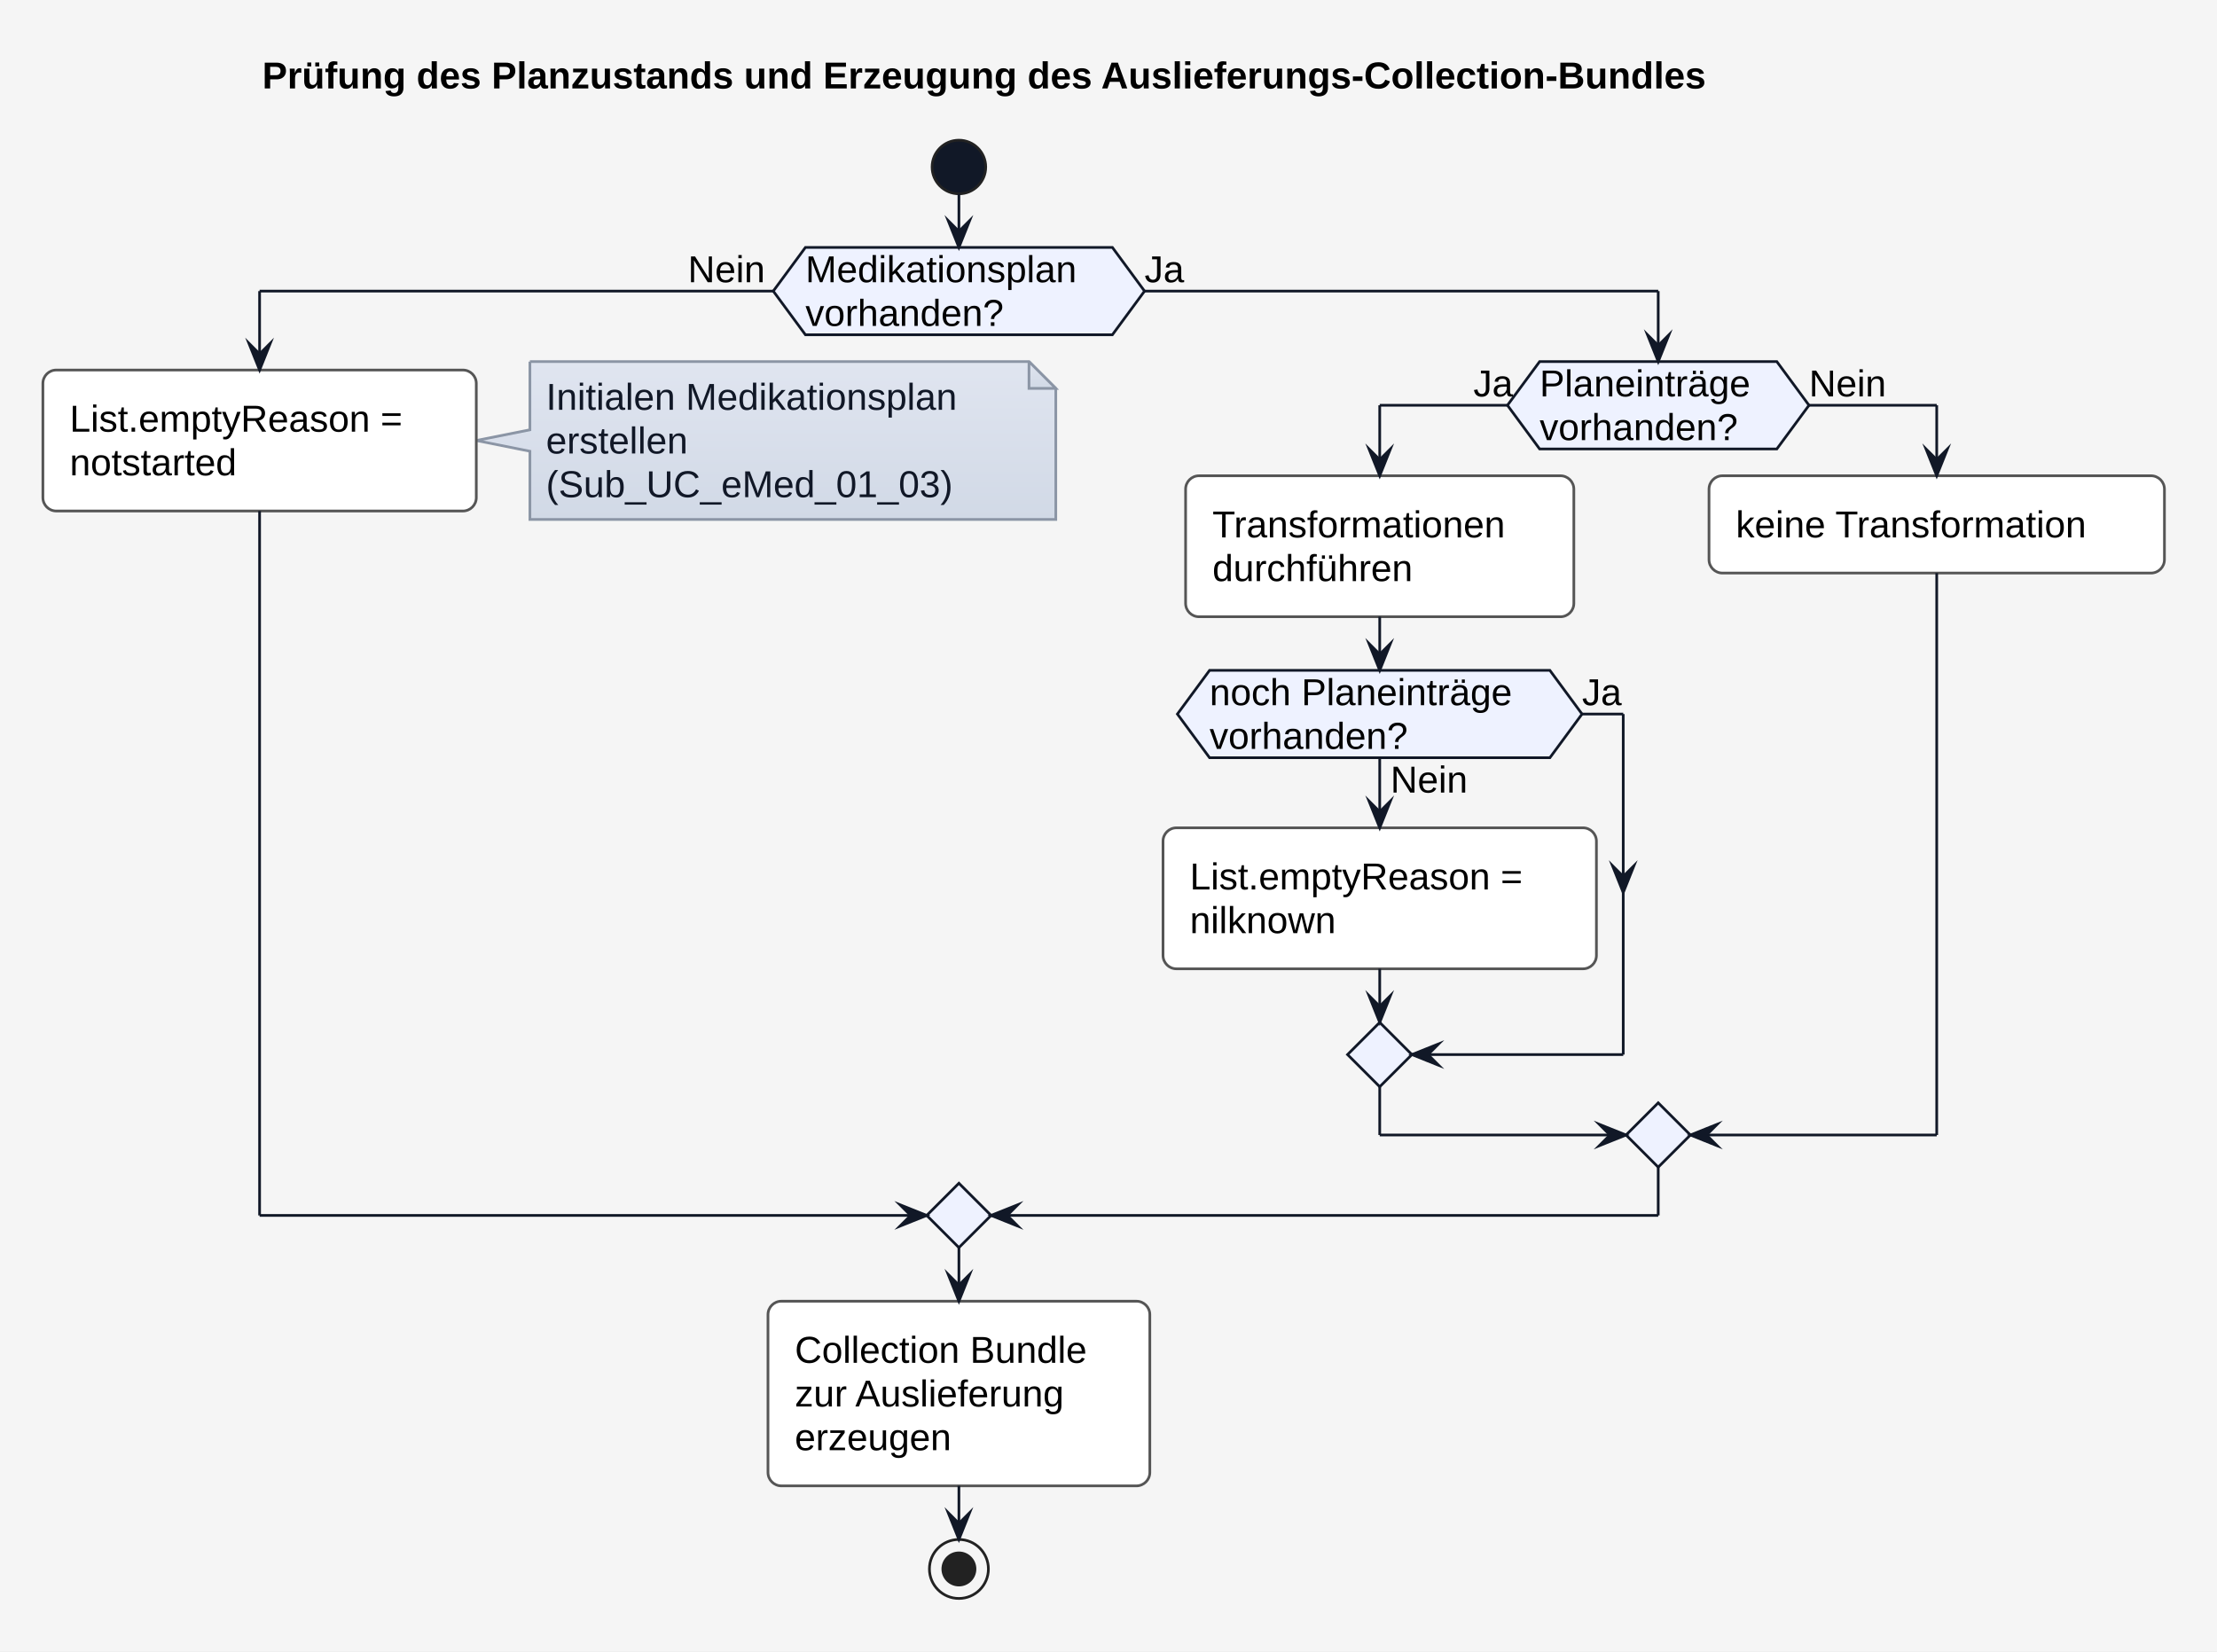
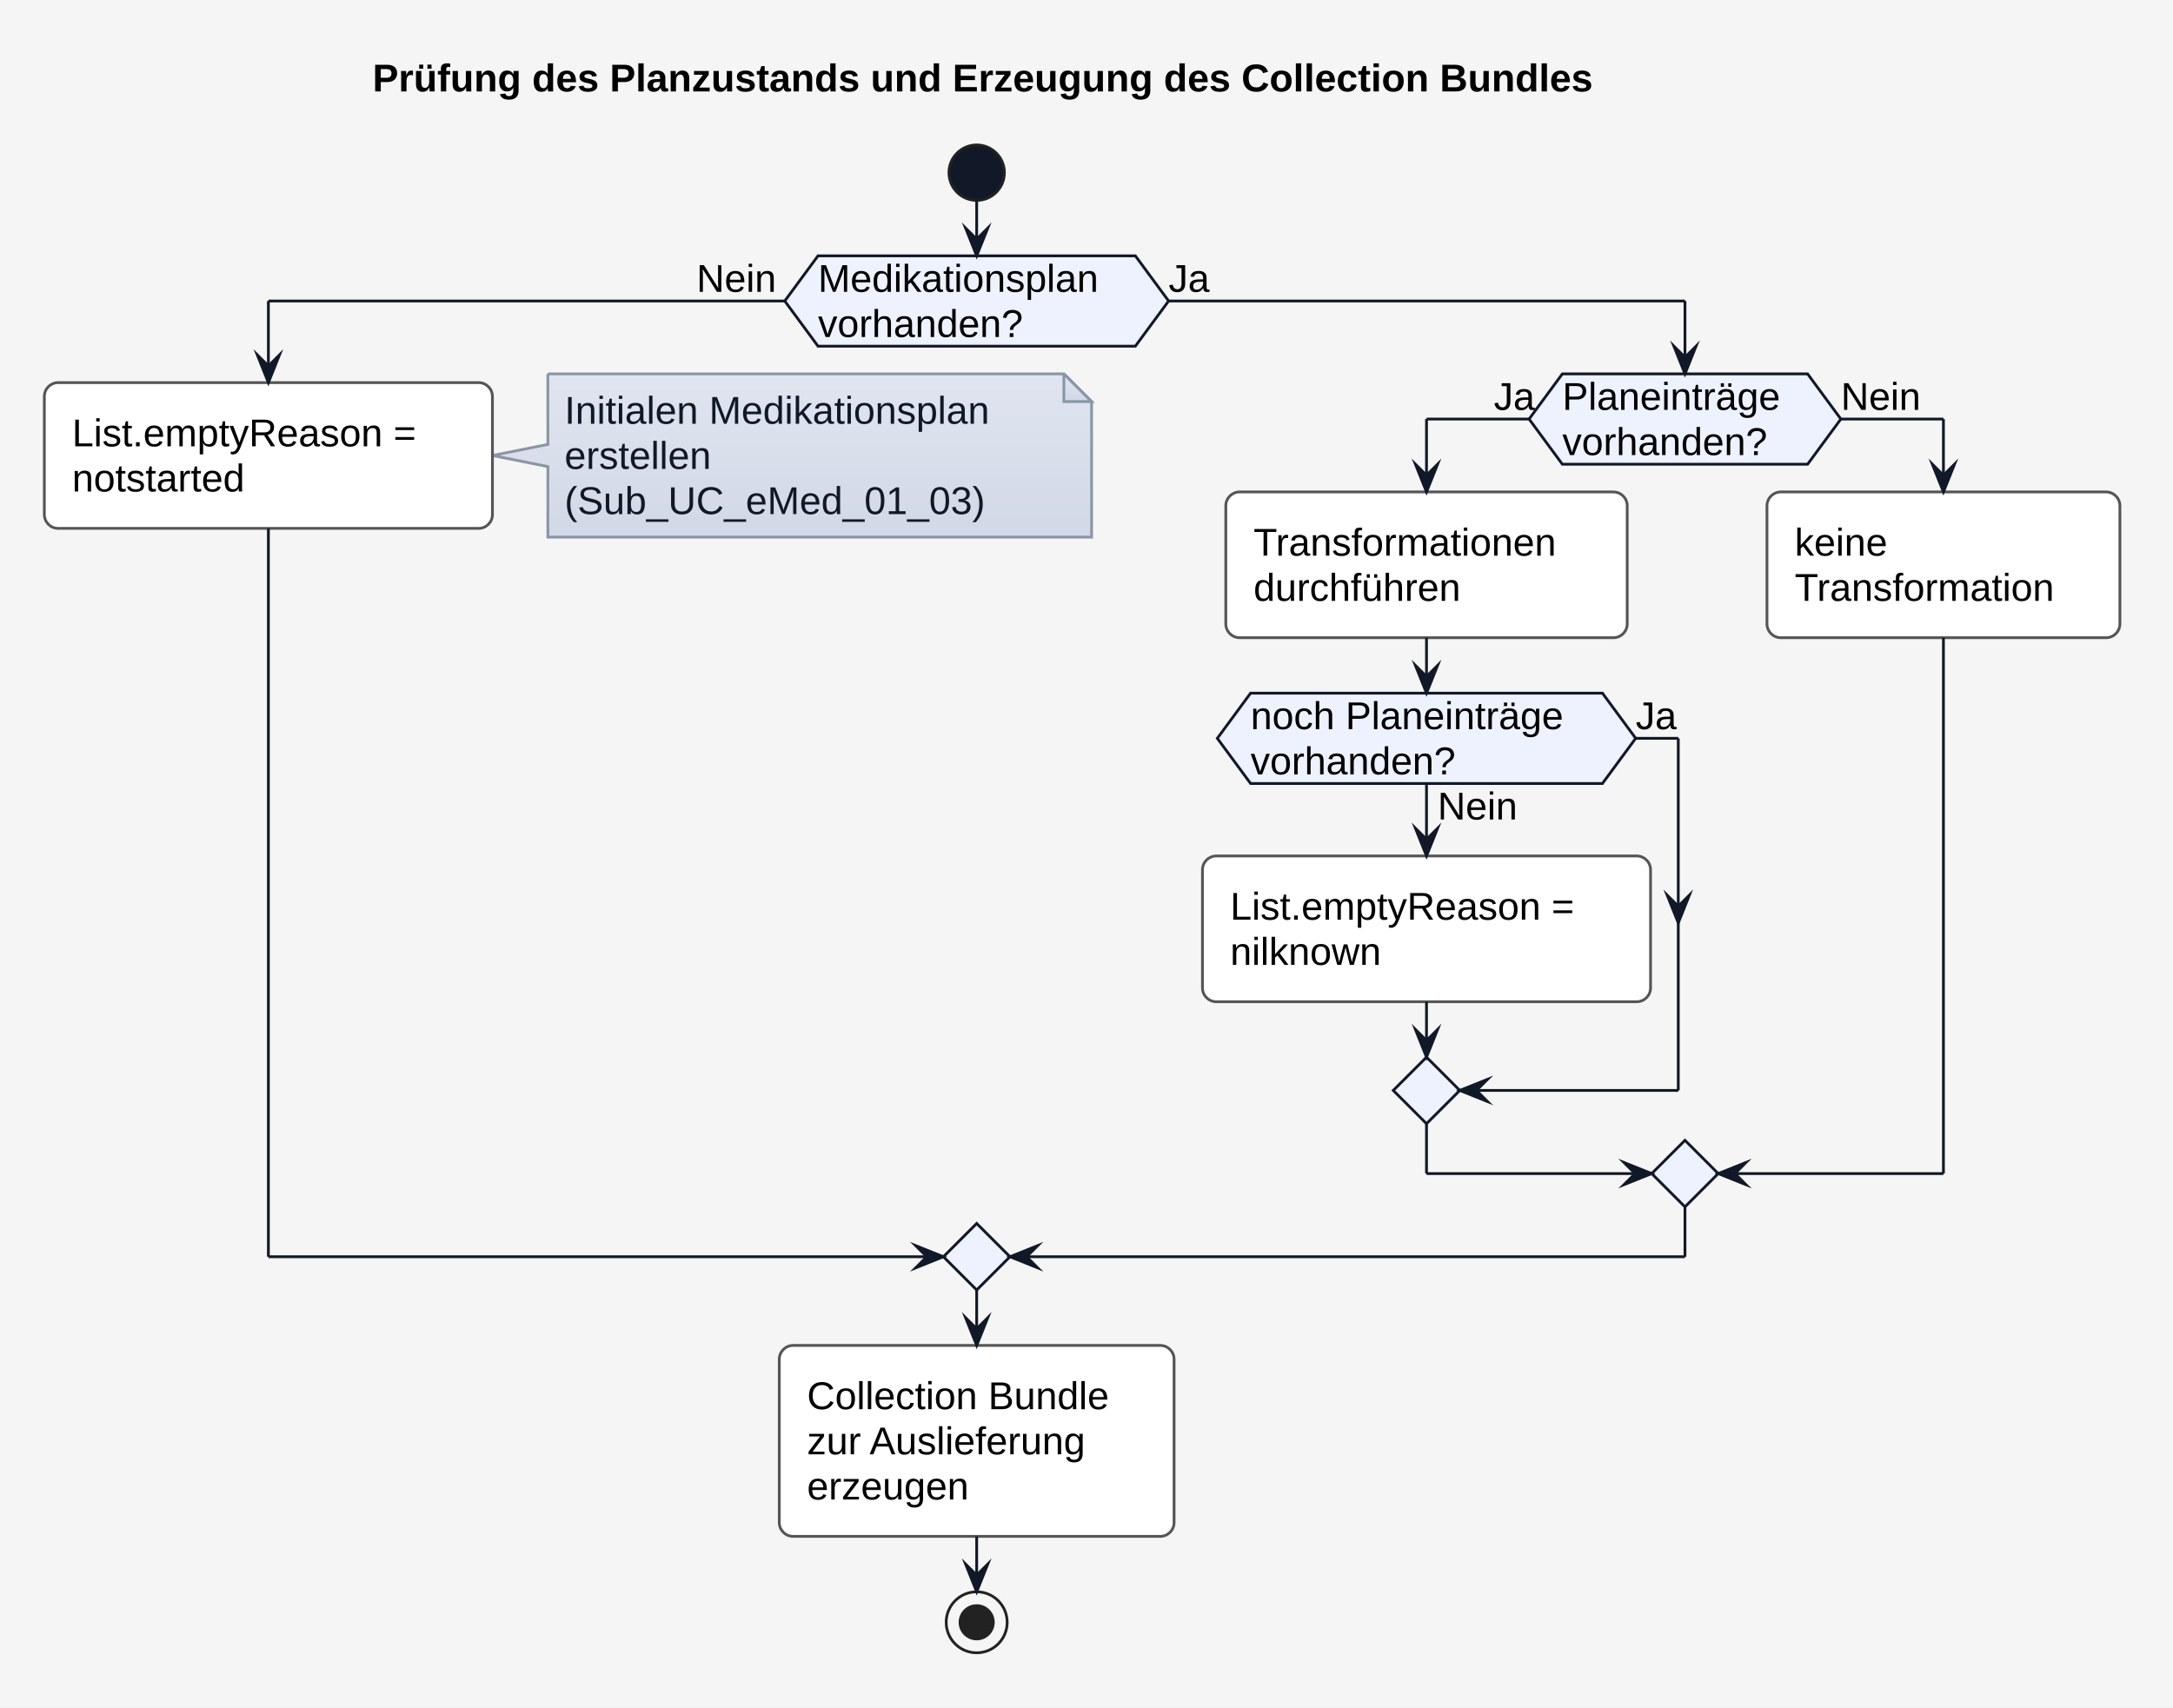
- <svg xmlns="http://www.w3.org/2000/svg" version="1.1" data-diagram-type="ACTIVITY" style="width:827px;height:616px;background:#F5F5F5;" width="827px" height="616px" viewBox="0 0 827 616" zoomAndPan="magnify" preserveAspectRatio="none" contentStyleType="text/css">
+ <svg xmlns="http://www.w3.org/2000/svg" version="1.1" data-diagram-type="ACTIVITY" style="width:784px;height:616px;background:#F5F5F5;" width="784px" height="616px" viewBox="0 0 784 616" zoomAndPan="magnify" preserveAspectRatio="none" contentStyleType="text/css">
  <defs>
-     <linearGradient x1="50%" y1="0%" x2="50%" y2="100%" id="gigkou860xhwq0">
+     <linearGradient x1="50%" y1="0%" x2="50%" y2="100%" id="g1jtse1ye1fru90">
      <stop stop-color="#E0E5F0" offset="0%" />
      <stop stop-color="#D1D9E6" offset="100%" />
    </linearGradient>
  </defs>
  <g font-family="sans-serif" lengthAdjust="spacing">
-     <rect x="0" y="0" width="827" height="616" fill="#F5F5F5" style="stroke:none;" />
+     <rect x="0" y="0" width="784" height="616" fill="#F5F5F5" style="stroke:none;" />
    <g class="title" data-source-line="1">
-       <text x="97.819" y="32.995" fill="#000" font-size="14" textLength="629.754" font-weight="700" font-family="'Arial'">Prüfung des Planzustands und Erzeugung des Auslieferungs-Collection-Bundles</text>
+       <text x="134.422" y="32.995" fill="#000" font-size="14" textLength="514.001" font-weight="700" font-family="'Arial'">Prüfung des Planzustands und Erzeugung des Collection Bundles</text>
    </g>
-     <ellipse cx="357.698" cy="62.297" rx="10" ry="10" fill="#111827" style="stroke:#222;stroke-width:1;" />
-     <polygon points="300.45,92.297,414.945,92.297,426.945,108.594,414.945,124.891,300.45,124.891,288.45,108.594,300.45,92.297" fill="#EEF2FF" style="stroke:#111827;stroke-width:1;stroke-linejoin:miter;stroke-miterlimit:10;" />
-     <text x="300.45" y="105.292" fill="#000" font-size="14" textLength="114.495" font-family="'Arial'">Medikationsplan</text>
-     <text x="300.45" y="121.589" fill="#000" font-size="14" textLength="82.735" font-family="'Arial'">vorhanden?</text>
-     <text x="256.601" y="105.292" fill="#000" font-size="14" textLength="31.849" font-family="'Arial'">Nein</text>
-     <text x="426.945" y="105.292" fill="#000" font-size="14" textLength="12.708" font-family="'Arial'">Ja</text>
-     <path d="M197.668,134.891 L197.668,160.336 L177.668,164.336 L197.668,168.336 L197.668,193.781 A0,0 0 0 0 197.668,193.781 L393.839,193.781 A0,0 0 0 0 393.839,193.781 L393.839,144.891 L383.839,134.891 L197.668,134.891 A0,0 0 0 0 197.668,134.891" style="stroke:#8B95A5;stroke-width:1;" fill="url(#gigkou860xhwq0)" />
-     <path d="M383.839,134.891 L383.839,144.891 L393.839,144.891 L383.839,134.891" style="stroke:#8B95A5;stroke-width:1;" fill="url(#gigkou860xhwq0)" />
+     <ellipse cx="352.379" cy="62.297" rx="10" ry="10" fill="#111827" style="stroke:#222;stroke-width:1;" />
+     <polygon points="295.132,92.297,409.627,92.297,421.627,108.594,409.627,124.891,295.132,124.891,283.132,108.594,295.132,92.297" fill="#EEF2FF" style="stroke:#111827;stroke-width:1;stroke-linejoin:miter;stroke-miterlimit:10;" />
+     <text x="295.132" y="105.292" fill="#000" font-size="14" textLength="114.495" font-family="'Arial'">Medikationsplan</text>
+     <text x="295.132" y="121.589" fill="#000" font-size="14" textLength="82.735" font-family="'Arial'">vorhanden?</text>
+     <text x="251.283" y="105.292" fill="#000" font-size="14" textLength="31.849" font-family="'Arial'">Nein</text>
+     <text x="421.627" y="105.292" fill="#000" font-size="14" textLength="12.708" font-family="'Arial'">Ja</text>
+     <path d="M197.668,134.891 L197.668,160.336 L177.668,164.336 L197.668,168.336 L197.668,193.781 A0,0 0 0 0 197.668,193.781 L393.839,193.781 A0,0 0 0 0 393.839,193.781 L393.839,144.891 L383.839,134.891 L197.668,134.891 A0,0 0 0 0 197.668,134.891" style="stroke:#8B95A5;stroke-width:1;" fill="url(#g1jtse1ye1fru90)" />
+     <path d="M383.839,134.891 L383.839,144.891 L393.839,144.891 L383.839,134.891" style="stroke:#8B95A5;stroke-width:1;" fill="url(#g1jtse1ye1fru90)" />
    <text x="203.668" y="152.886" fill="#111827" font-size="14" textLength="175.171" font-family="'Arial'">Initialen Medikationsplan</text>
    <text x="203.668" y="169.183" fill="#111827" font-size="14" textLength="61.031" font-family="'Arial'">erstellen</text>
    <text x="203.668" y="185.479" fill="#111827" font-size="14" textLength="159.414" font-family="'Arial'">(Sub_UC_eMed_01_03)</text>
    <rect x="16" y="138.039" width="161.668" height="52.594" fill="#FFF" style="stroke:#555;stroke-width:1;" rx="5" ry="5" />
    <text x="26" y="161.034" fill="#000" font-size="14" textLength="141.668" font-family="'Arial'">List.emptyReason =</text>
    <text x="26" y="177.331" fill="#000" font-size="14" textLength="73.035" font-family="'Arial'">notstarted</text>
-     <polygon points="574.319,134.891,662.803,134.891,674.803,151.188,662.803,167.484,574.319,167.484,562.319,151.188,574.319,134.891" fill="#EEF2FF" style="stroke:#111827;stroke-width:1;stroke-linejoin:miter;stroke-miterlimit:10;" />
-     <text x="574.319" y="147.886" fill="#000" font-size="14" textLength="88.484" font-family="'Arial'">Planeinträge</text>
-     <text x="574.319" y="164.183" fill="#000" font-size="14" textLength="82.735" font-family="'Arial'">vorhanden?</text>
-     <text x="549.611" y="147.886" fill="#000" font-size="14" textLength="12.708" font-family="'Arial'">Ja</text>
-     <text x="674.803" y="147.886" fill="#000" font-size="14" textLength="31.849" font-family="'Arial'">Nein</text>
+     <polygon points="563.682,134.891,652.167,134.891,664.167,151.188,652.167,167.484,563.682,167.484,551.682,151.188,563.682,134.891" fill="#EEF2FF" style="stroke:#111827;stroke-width:1;stroke-linejoin:miter;stroke-miterlimit:10;" />
+     <text x="563.682" y="147.886" fill="#000" font-size="14" textLength="88.484" font-family="'Arial'">Planeinträge</text>
+     <text x="563.682" y="164.183" fill="#000" font-size="14" textLength="82.735" font-family="'Arial'">vorhanden?</text>
+     <text x="538.974" y="147.886" fill="#000" font-size="14" textLength="12.708" font-family="'Arial'">Ja</text>
+     <text x="664.167" y="147.886" fill="#000" font-size="14" textLength="31.849" font-family="'Arial'">Nein</text>
    <rect x="442.261" y="177.484" width="144.824" height="52.594" fill="#FFF" style="stroke:#555;stroke-width:1;" rx="5" ry="5" />
    <text x="452.261" y="200.479" fill="#000" font-size="14" textLength="124.824" font-family="'Arial'">Transformationen</text>
    <text x="452.261" y="216.776" fill="#000" font-size="14" textLength="86.003" font-family="'Arial'">durchführen</text>
    <rect x="433.839" y="308.82" width="161.668" height="52.594" fill="#FFF" style="stroke:#555;stroke-width:1;" rx="5" ry="5" />
    <text x="443.839" y="331.815" fill="#000" font-size="14" textLength="141.668" font-family="'Arial'">List.emptyReason =</text>
    <text x="443.839" y="348.112" fill="#000" font-size="14" textLength="62.521" font-family="'Arial'">nilknown</text>
    <polygon points="451.201,250.078,578.145,250.078,590.145,266.375,578.145,282.672,451.201,282.672,439.201,266.375,451.201,250.078" fill="#EEF2FF" style="stroke:#111827;stroke-width:1;stroke-linejoin:miter;stroke-miterlimit:10;" />
    <text x="518.673" y="295.667" fill="#000" font-size="14" textLength="31.849" font-family="'Arial'">Nein</text>
    <text x="451.201" y="263.073" fill="#000" font-size="14" textLength="126.943" font-family="'Arial'">noch Planeinträge</text>
    <text x="451.201" y="279.37" fill="#000" font-size="14" textLength="82.735" font-family="'Arial'">vorhanden?</text>
    <text x="590.145" y="263.073" fill="#000" font-size="14" textLength="12.708" font-family="'Arial'">Ja</text>
    <polygon points="514.673,381.414,526.673,393.414,514.673,405.414,502.673,393.414,514.673,381.414" fill="#EEF2FF" style="stroke:#111827;stroke-width:1;stroke-linejoin:miter;stroke-miterlimit:10;" />
-     <rect x="637.507" y="177.484" width="169.885" height="36.297" fill="#FFF" style="stroke:#555;stroke-width:1;" rx="5" ry="5" />
-     <text x="647.507" y="200.479" fill="#000" font-size="14" textLength="149.885" font-family="'Arial'">keine Transformation</text>
-     <polygon points="618.561,411.414,630.561,423.414,618.561,435.414,606.561,423.414,618.561,411.414" fill="#EEF2FF" style="stroke:#111827;stroke-width:1;stroke-linejoin:miter;stroke-miterlimit:10;" />
-     <polygon points="357.698,441.414,369.698,453.414,357.698,465.414,345.698,453.414,357.698,441.414" fill="#EEF2FF" style="stroke:#111827;stroke-width:1;stroke-linejoin:miter;stroke-miterlimit:10;" />
-     <rect x="286.478" y="485.414" width="142.438" height="68.891" fill="#FFF" style="stroke:#555;stroke-width:1;" rx="5" ry="5" />
-     <text x="296.478" y="508.409" fill="#000" font-size="14" textLength="122.438" font-family="'Arial'">Collection Bundle</text>
-     <text x="296.478" y="524.706" fill="#000" font-size="14" textLength="114.495" font-family="'Arial'">zur Auslieferung</text>
-     <text x="296.478" y="541.003" fill="#000" font-size="14" textLength="65.577" font-family="'Arial'">erzeugen</text>
-     <ellipse cx="357.698" cy="585.305" rx="11" ry="11" fill="none" style="stroke:#222;stroke-width:1;" />
-     <ellipse cx="357.698" cy="585.305" rx="6" ry="6" fill="#222" style="stroke:#222;stroke-width:1;" />
+     <rect x="637.507" y="177.484" width="127.338" height="52.594" fill="#FFF" style="stroke:#555;stroke-width:1;" rx="5" ry="5" />
+     <text x="647.507" y="200.479" fill="#000" font-size="14" textLength="38.097" font-family="'Arial'">keine</text>
+     <text x="647.507" y="216.776" fill="#000" font-size="14" textLength="107.338" font-family="'Arial'">Transformation</text>
+     <polygon points="607.924,411.414,619.924,423.414,607.924,435.414,595.924,423.414,607.924,411.414" fill="#EEF2FF" style="stroke:#111827;stroke-width:1;stroke-linejoin:miter;stroke-miterlimit:10;" />
+     <polygon points="352.379,441.414,364.379,453.414,352.379,465.414,340.379,453.414,352.379,441.414" fill="#EEF2FF" style="stroke:#111827;stroke-width:1;stroke-linejoin:miter;stroke-miterlimit:10;" />
+     <rect x="281.16" y="485.414" width="142.438" height="68.891" fill="#FFF" style="stroke:#555;stroke-width:1;" rx="5" ry="5" />
+     <text x="291.16" y="508.409" fill="#000" font-size="14" textLength="122.438" font-family="'Arial'">Collection Bundle</text>
+     <text x="291.16" y="524.706" fill="#000" font-size="14" textLength="114.495" font-family="'Arial'">zur Auslieferung</text>
+     <text x="291.16" y="541.003" fill="#000" font-size="14" textLength="65.577" font-family="'Arial'">erzeugen</text>
+     <ellipse cx="352.379" cy="585.305" rx="11" ry="11" fill="none" style="stroke:#222;stroke-width:1;" />
+     <ellipse cx="352.379" cy="585.305" rx="6" ry="6" fill="#222" style="stroke:#222;stroke-width:1;" />
    <line x1="514.673" y1="282.672" x2="514.673" y2="308.82" style="stroke:#111827;stroke-width:1;" />
    <polygon points="510.673,298.82,514.673,308.82,518.673,298.82,514.673,302.82" fill="#111827" style="stroke:#111827;stroke-width:1;stroke-linejoin:miter;stroke-miterlimit:10;" />
    <line x1="590.145" y1="266.375" x2="605.507" y2="266.375" style="stroke:#111827;stroke-width:1;" />
    <polygon points="601.507,322.969,605.507,332.969,609.507,322.969,605.507,326.969" fill="#111827" style="stroke:#111827;stroke-width:1;stroke-linejoin:miter;stroke-miterlimit:10;" />
    <line x1="605.507" y1="266.375" x2="605.507" y2="393.414" style="stroke:#111827;stroke-width:1;" />
    <line x1="605.507" y1="393.414" x2="526.673" y2="393.414" style="stroke:#111827;stroke-width:1;" />
    <polygon points="536.673,389.414,526.673,393.414,536.673,397.414,532.673,393.414" fill="#111827" style="stroke:#111827;stroke-width:1;stroke-linejoin:miter;stroke-miterlimit:10;" />
    <line x1="514.673" y1="361.414" x2="514.673" y2="381.414" style="stroke:#111827;stroke-width:1;" />
    <polygon points="510.673,371.414,514.673,381.414,518.673,371.414,514.673,375.414" fill="#111827" style="stroke:#111827;stroke-width:1;stroke-linejoin:miter;stroke-miterlimit:10;" />
    <line x1="514.673" y1="230.078" x2="514.673" y2="250.078" style="stroke:#111827;stroke-width:1;" />
    <polygon points="510.673,240.078,514.673,250.078,518.673,240.078,514.673,244.078" fill="#111827" style="stroke:#111827;stroke-width:1;stroke-linejoin:miter;stroke-miterlimit:10;" />
-     <line x1="562.319" y1="151.188" x2="514.673" y2="151.188" style="stroke:#111827;stroke-width:1;" />
+     <line x1="551.682" y1="151.188" x2="514.673" y2="151.188" style="stroke:#111827;stroke-width:1;" />
    <line x1="514.673" y1="151.188" x2="514.673" y2="177.484" style="stroke:#111827;stroke-width:1;" />
    <polygon points="510.673,167.484,514.673,177.484,518.673,167.484,514.673,171.484" fill="#111827" style="stroke:#111827;stroke-width:1;stroke-linejoin:miter;stroke-miterlimit:10;" />
-     <line x1="674.803" y1="151.188" x2="722.449" y2="151.188" style="stroke:#111827;stroke-width:1;" />
-     <line x1="722.449" y1="151.188" x2="722.449" y2="177.484" style="stroke:#111827;stroke-width:1;" />
-     <polygon points="718.449,167.484,722.449,177.484,726.449,167.484,722.449,171.484" fill="#111827" style="stroke:#111827;stroke-width:1;stroke-linejoin:miter;stroke-miterlimit:10;" />
+     <line x1="664.167" y1="151.188" x2="701.176" y2="151.188" style="stroke:#111827;stroke-width:1;" />
+     <line x1="701.176" y1="151.188" x2="701.176" y2="177.484" style="stroke:#111827;stroke-width:1;" />
+     <polygon points="697.176,167.484,701.176,177.484,705.176,167.484,701.176,171.484" fill="#111827" style="stroke:#111827;stroke-width:1;stroke-linejoin:miter;stroke-miterlimit:10;" />
    <line x1="514.673" y1="405.414" x2="514.673" y2="423.414" style="stroke:#111827;stroke-width:1;" />
-     <line x1="514.673" y1="423.414" x2="606.561" y2="423.414" style="stroke:#111827;stroke-width:1;" />
-     <polygon points="596.561,419.414,606.561,423.414,596.561,427.414,600.561,423.414" fill="#111827" style="stroke:#111827;stroke-width:1;stroke-linejoin:miter;stroke-miterlimit:10;" />
-     <line x1="722.449" y1="213.781" x2="722.449" y2="423.414" style="stroke:#111827;stroke-width:1;" />
-     <line x1="722.449" y1="423.414" x2="630.561" y2="423.414" style="stroke:#111827;stroke-width:1;" />
-     <polygon points="640.561,419.414,630.561,423.414,640.561,427.414,636.561,423.414" fill="#111827" style="stroke:#111827;stroke-width:1;stroke-linejoin:miter;stroke-miterlimit:10;" />
-     <line x1="288.45" y1="108.594" x2="96.834" y2="108.594" style="stroke:#111827;stroke-width:1;" />
+     <line x1="514.673" y1="423.414" x2="595.924" y2="423.414" style="stroke:#111827;stroke-width:1;" />
+     <polygon points="585.924,419.414,595.924,423.414,585.924,427.414,589.924,423.414" fill="#111827" style="stroke:#111827;stroke-width:1;stroke-linejoin:miter;stroke-miterlimit:10;" />
+     <line x1="701.176" y1="230.078" x2="701.176" y2="423.414" style="stroke:#111827;stroke-width:1;" />
+     <line x1="701.176" y1="423.414" x2="619.924" y2="423.414" style="stroke:#111827;stroke-width:1;" />
+     <polygon points="629.924,419.414,619.924,423.414,629.924,427.414,625.924,423.414" fill="#111827" style="stroke:#111827;stroke-width:1;stroke-linejoin:miter;stroke-miterlimit:10;" />
+     <line x1="283.132" y1="108.594" x2="96.834" y2="108.594" style="stroke:#111827;stroke-width:1;" />
    <line x1="96.834" y1="108.594" x2="96.834" y2="138.039" style="stroke:#111827;stroke-width:1;" />
    <polygon points="92.834,128.039,96.834,138.039,100.834,128.039,96.834,132.039" fill="#111827" style="stroke:#111827;stroke-width:1;stroke-linejoin:miter;stroke-miterlimit:10;" />
-     <line x1="426.945" y1="108.594" x2="618.561" y2="108.594" style="stroke:#111827;stroke-width:1;" />
-     <line x1="618.561" y1="108.594" x2="618.561" y2="134.891" style="stroke:#111827;stroke-width:1;" />
-     <polygon points="614.561,124.891,618.561,134.891,622.561,124.891,618.561,128.891" fill="#111827" style="stroke:#111827;stroke-width:1;stroke-linejoin:miter;stroke-miterlimit:10;" />
+     <line x1="421.627" y1="108.594" x2="607.924" y2="108.594" style="stroke:#111827;stroke-width:1;" />
+     <line x1="607.924" y1="108.594" x2="607.924" y2="134.891" style="stroke:#111827;stroke-width:1;" />
+     <polygon points="603.924,124.891,607.924,134.891,611.924,124.891,607.924,128.891" fill="#111827" style="stroke:#111827;stroke-width:1;stroke-linejoin:miter;stroke-miterlimit:10;" />
    <line x1="96.834" y1="190.633" x2="96.834" y2="453.414" style="stroke:#111827;stroke-width:1;" />
-     <line x1="96.834" y1="453.414" x2="345.698" y2="453.414" style="stroke:#111827;stroke-width:1;" />
-     <polygon points="335.698,449.414,345.698,453.414,335.698,457.414,339.698,453.414" fill="#111827" style="stroke:#111827;stroke-width:1;stroke-linejoin:miter;stroke-miterlimit:10;" />
-     <line x1="618.561" y1="435.414" x2="618.561" y2="453.414" style="stroke:#111827;stroke-width:1;" />
-     <line x1="618.561" y1="453.414" x2="369.698" y2="453.414" style="stroke:#111827;stroke-width:1;" />
-     <polygon points="379.698,449.414,369.698,453.414,379.698,457.414,375.698,453.414" fill="#111827" style="stroke:#111827;stroke-width:1;stroke-linejoin:miter;stroke-miterlimit:10;" />
-     <line x1="357.698" y1="72.297" x2="357.698" y2="92.297" style="stroke:#111827;stroke-width:1;" />
-     <polygon points="353.698,82.297,357.698,92.297,361.698,82.297,357.698,86.297" fill="#111827" style="stroke:#111827;stroke-width:1;stroke-linejoin:miter;stroke-miterlimit:10;" />
-     <line x1="357.698" y1="465.414" x2="357.698" y2="485.414" style="stroke:#111827;stroke-width:1;" />
-     <polygon points="353.698,475.414,357.698,485.414,361.698,475.414,357.698,479.414" fill="#111827" style="stroke:#111827;stroke-width:1;stroke-linejoin:miter;stroke-miterlimit:10;" />
-     <line x1="357.698" y1="554.305" x2="357.698" y2="574.305" style="stroke:#111827;stroke-width:1;" />
-     <polygon points="353.698,564.305,357.698,574.305,361.698,564.305,357.698,568.305" fill="#111827" style="stroke:#111827;stroke-width:1;stroke-linejoin:miter;stroke-miterlimit:10;" />
+     <line x1="96.834" y1="453.414" x2="340.379" y2="453.414" style="stroke:#111827;stroke-width:1;" />
+     <polygon points="330.379,449.414,340.379,453.414,330.379,457.414,334.379,453.414" fill="#111827" style="stroke:#111827;stroke-width:1;stroke-linejoin:miter;stroke-miterlimit:10;" />
+     <line x1="607.924" y1="435.414" x2="607.924" y2="453.414" style="stroke:#111827;stroke-width:1;" />
+     <line x1="607.924" y1="453.414" x2="364.379" y2="453.414" style="stroke:#111827;stroke-width:1;" />
+     <polygon points="374.379,449.414,364.379,453.414,374.379,457.414,370.379,453.414" fill="#111827" style="stroke:#111827;stroke-width:1;stroke-linejoin:miter;stroke-miterlimit:10;" />
+     <line x1="352.379" y1="72.297" x2="352.379" y2="92.297" style="stroke:#111827;stroke-width:1;" />
+     <polygon points="348.379,82.297,352.379,92.297,356.379,82.297,352.379,86.297" fill="#111827" style="stroke:#111827;stroke-width:1;stroke-linejoin:miter;stroke-miterlimit:10;" />
+     <line x1="352.379" y1="465.414" x2="352.379" y2="485.414" style="stroke:#111827;stroke-width:1;" />
+     <polygon points="348.379,475.414,352.379,485.414,356.379,475.414,352.379,479.414" fill="#111827" style="stroke:#111827;stroke-width:1;stroke-linejoin:miter;stroke-miterlimit:10;" />
+     <line x1="352.379" y1="554.305" x2="352.379" y2="574.305" style="stroke:#111827;stroke-width:1;" />
+     <polygon points="348.379,564.305,352.379,574.305,356.379,564.305,352.379,568.305" fill="#111827" style="stroke:#111827;stroke-width:1;stroke-linejoin:miter;stroke-miterlimit:10;" />
  </g>
</svg>
